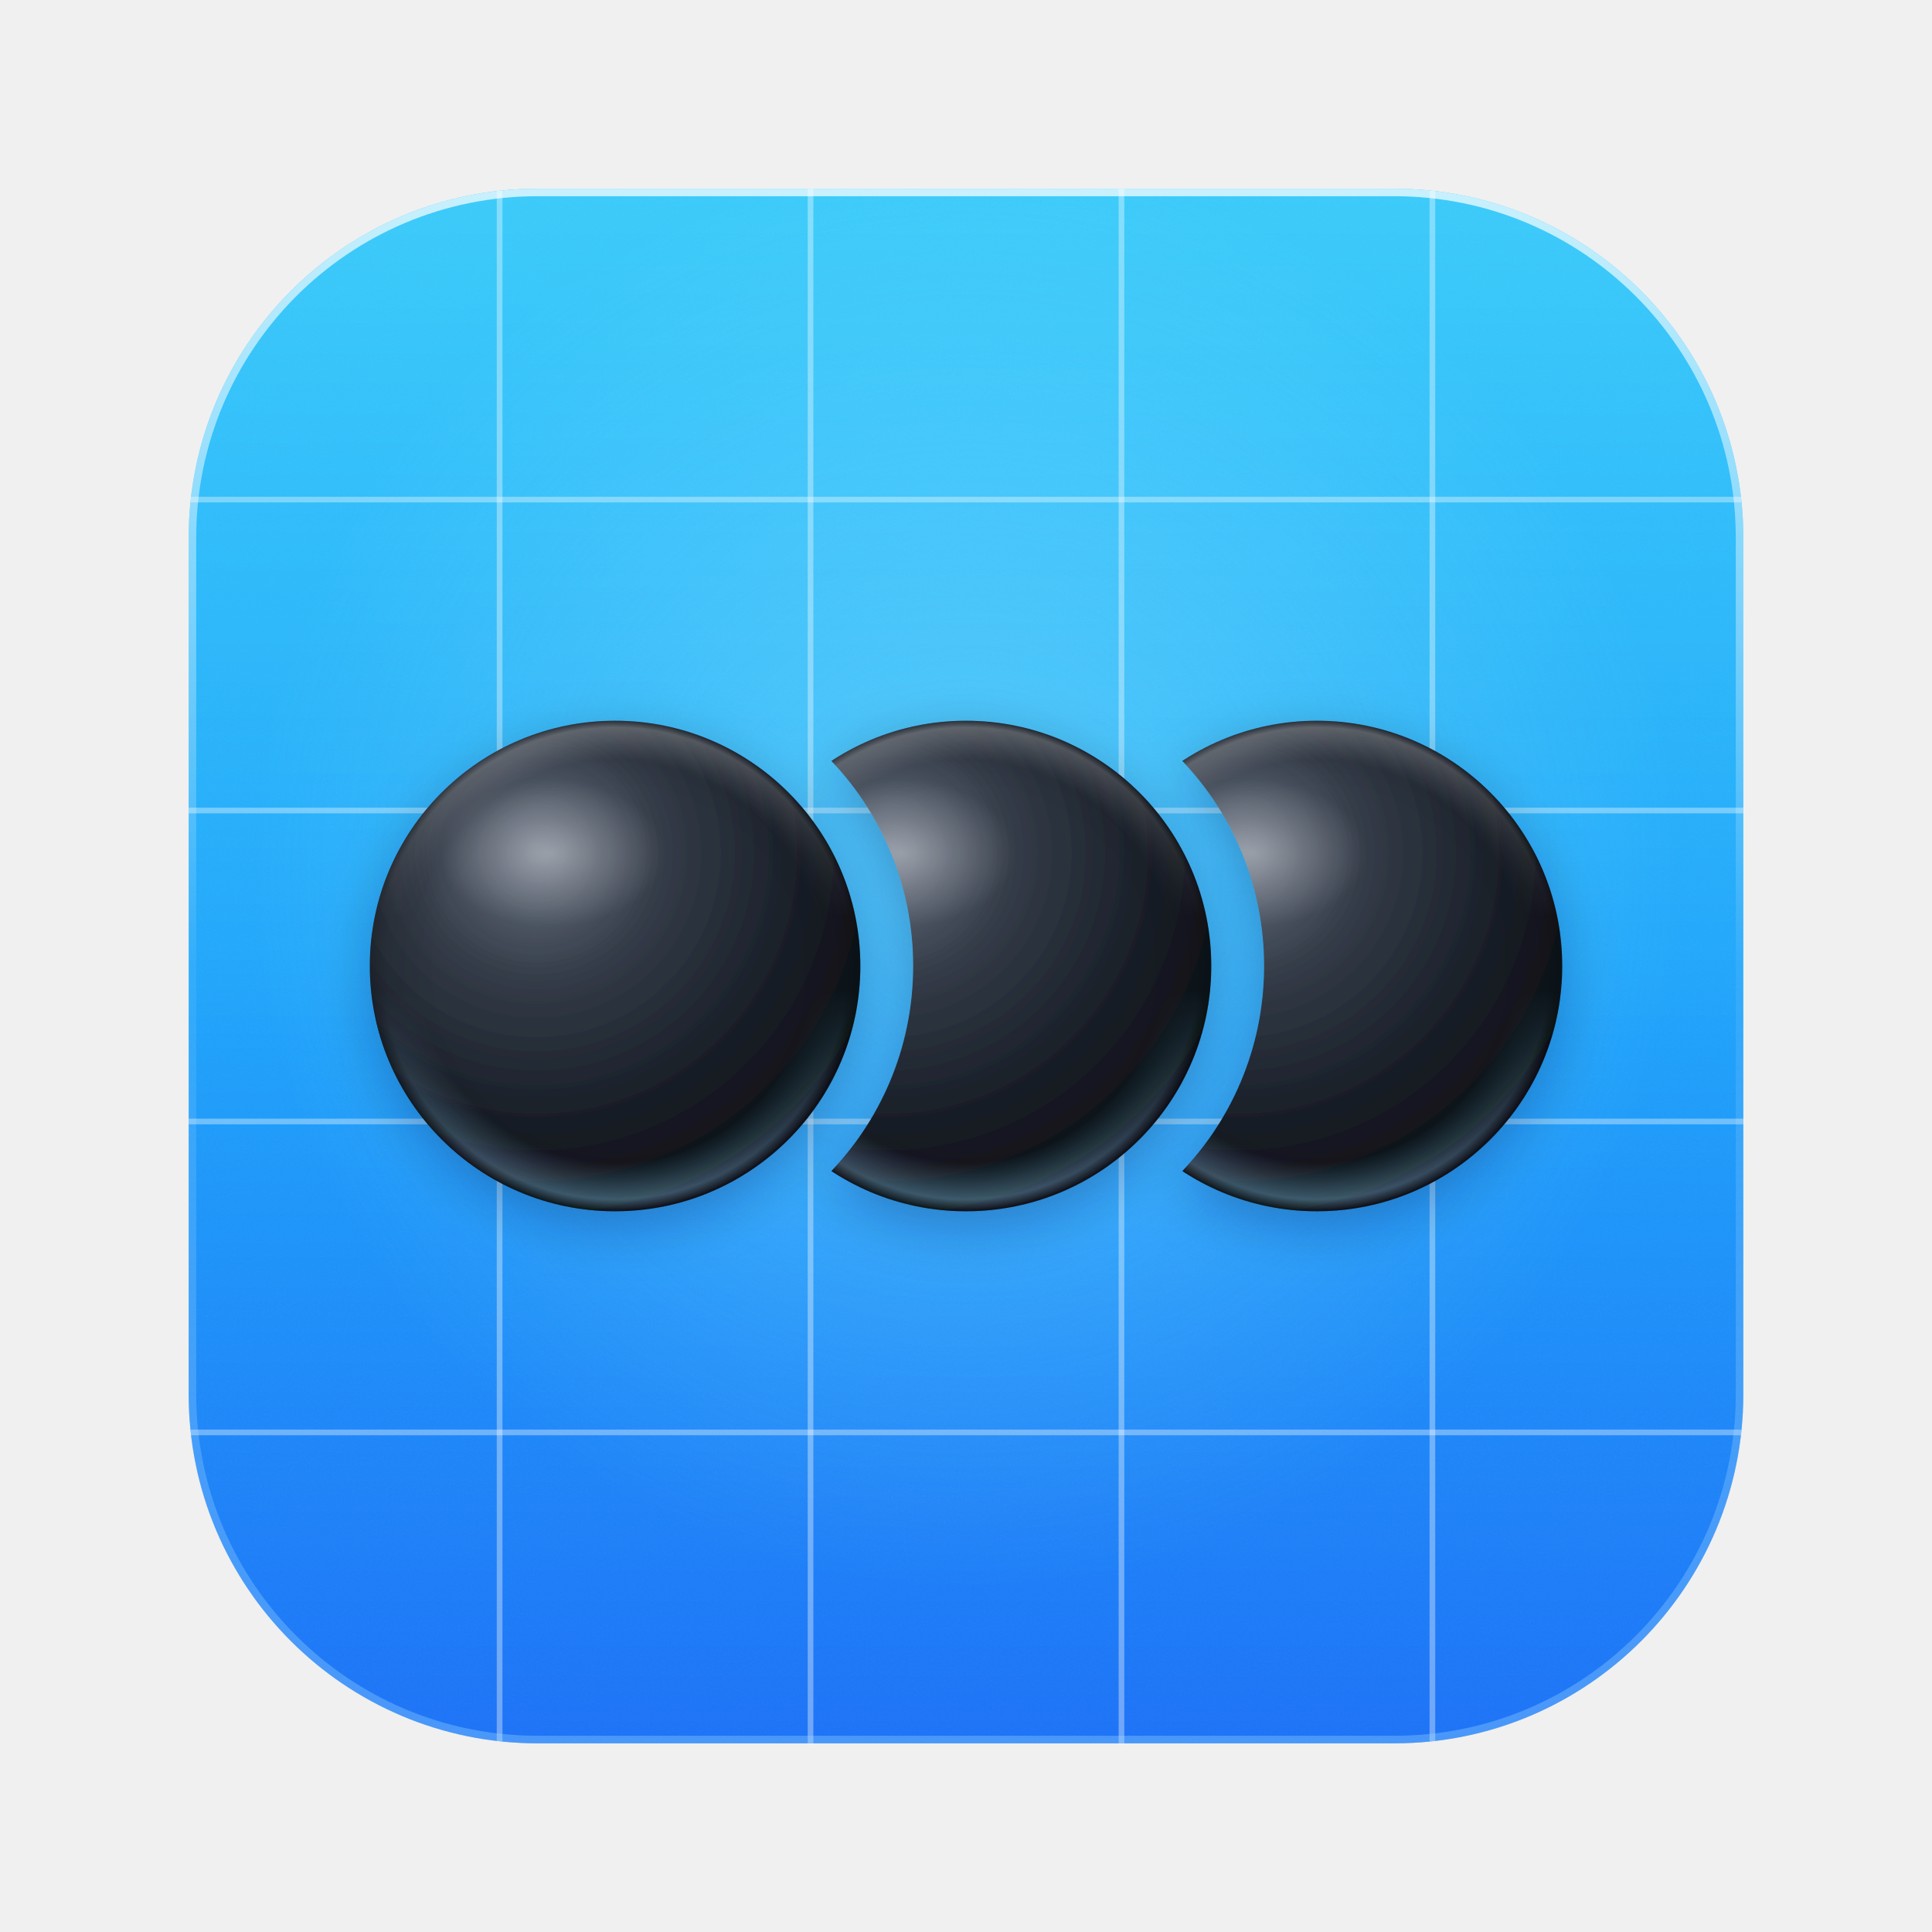
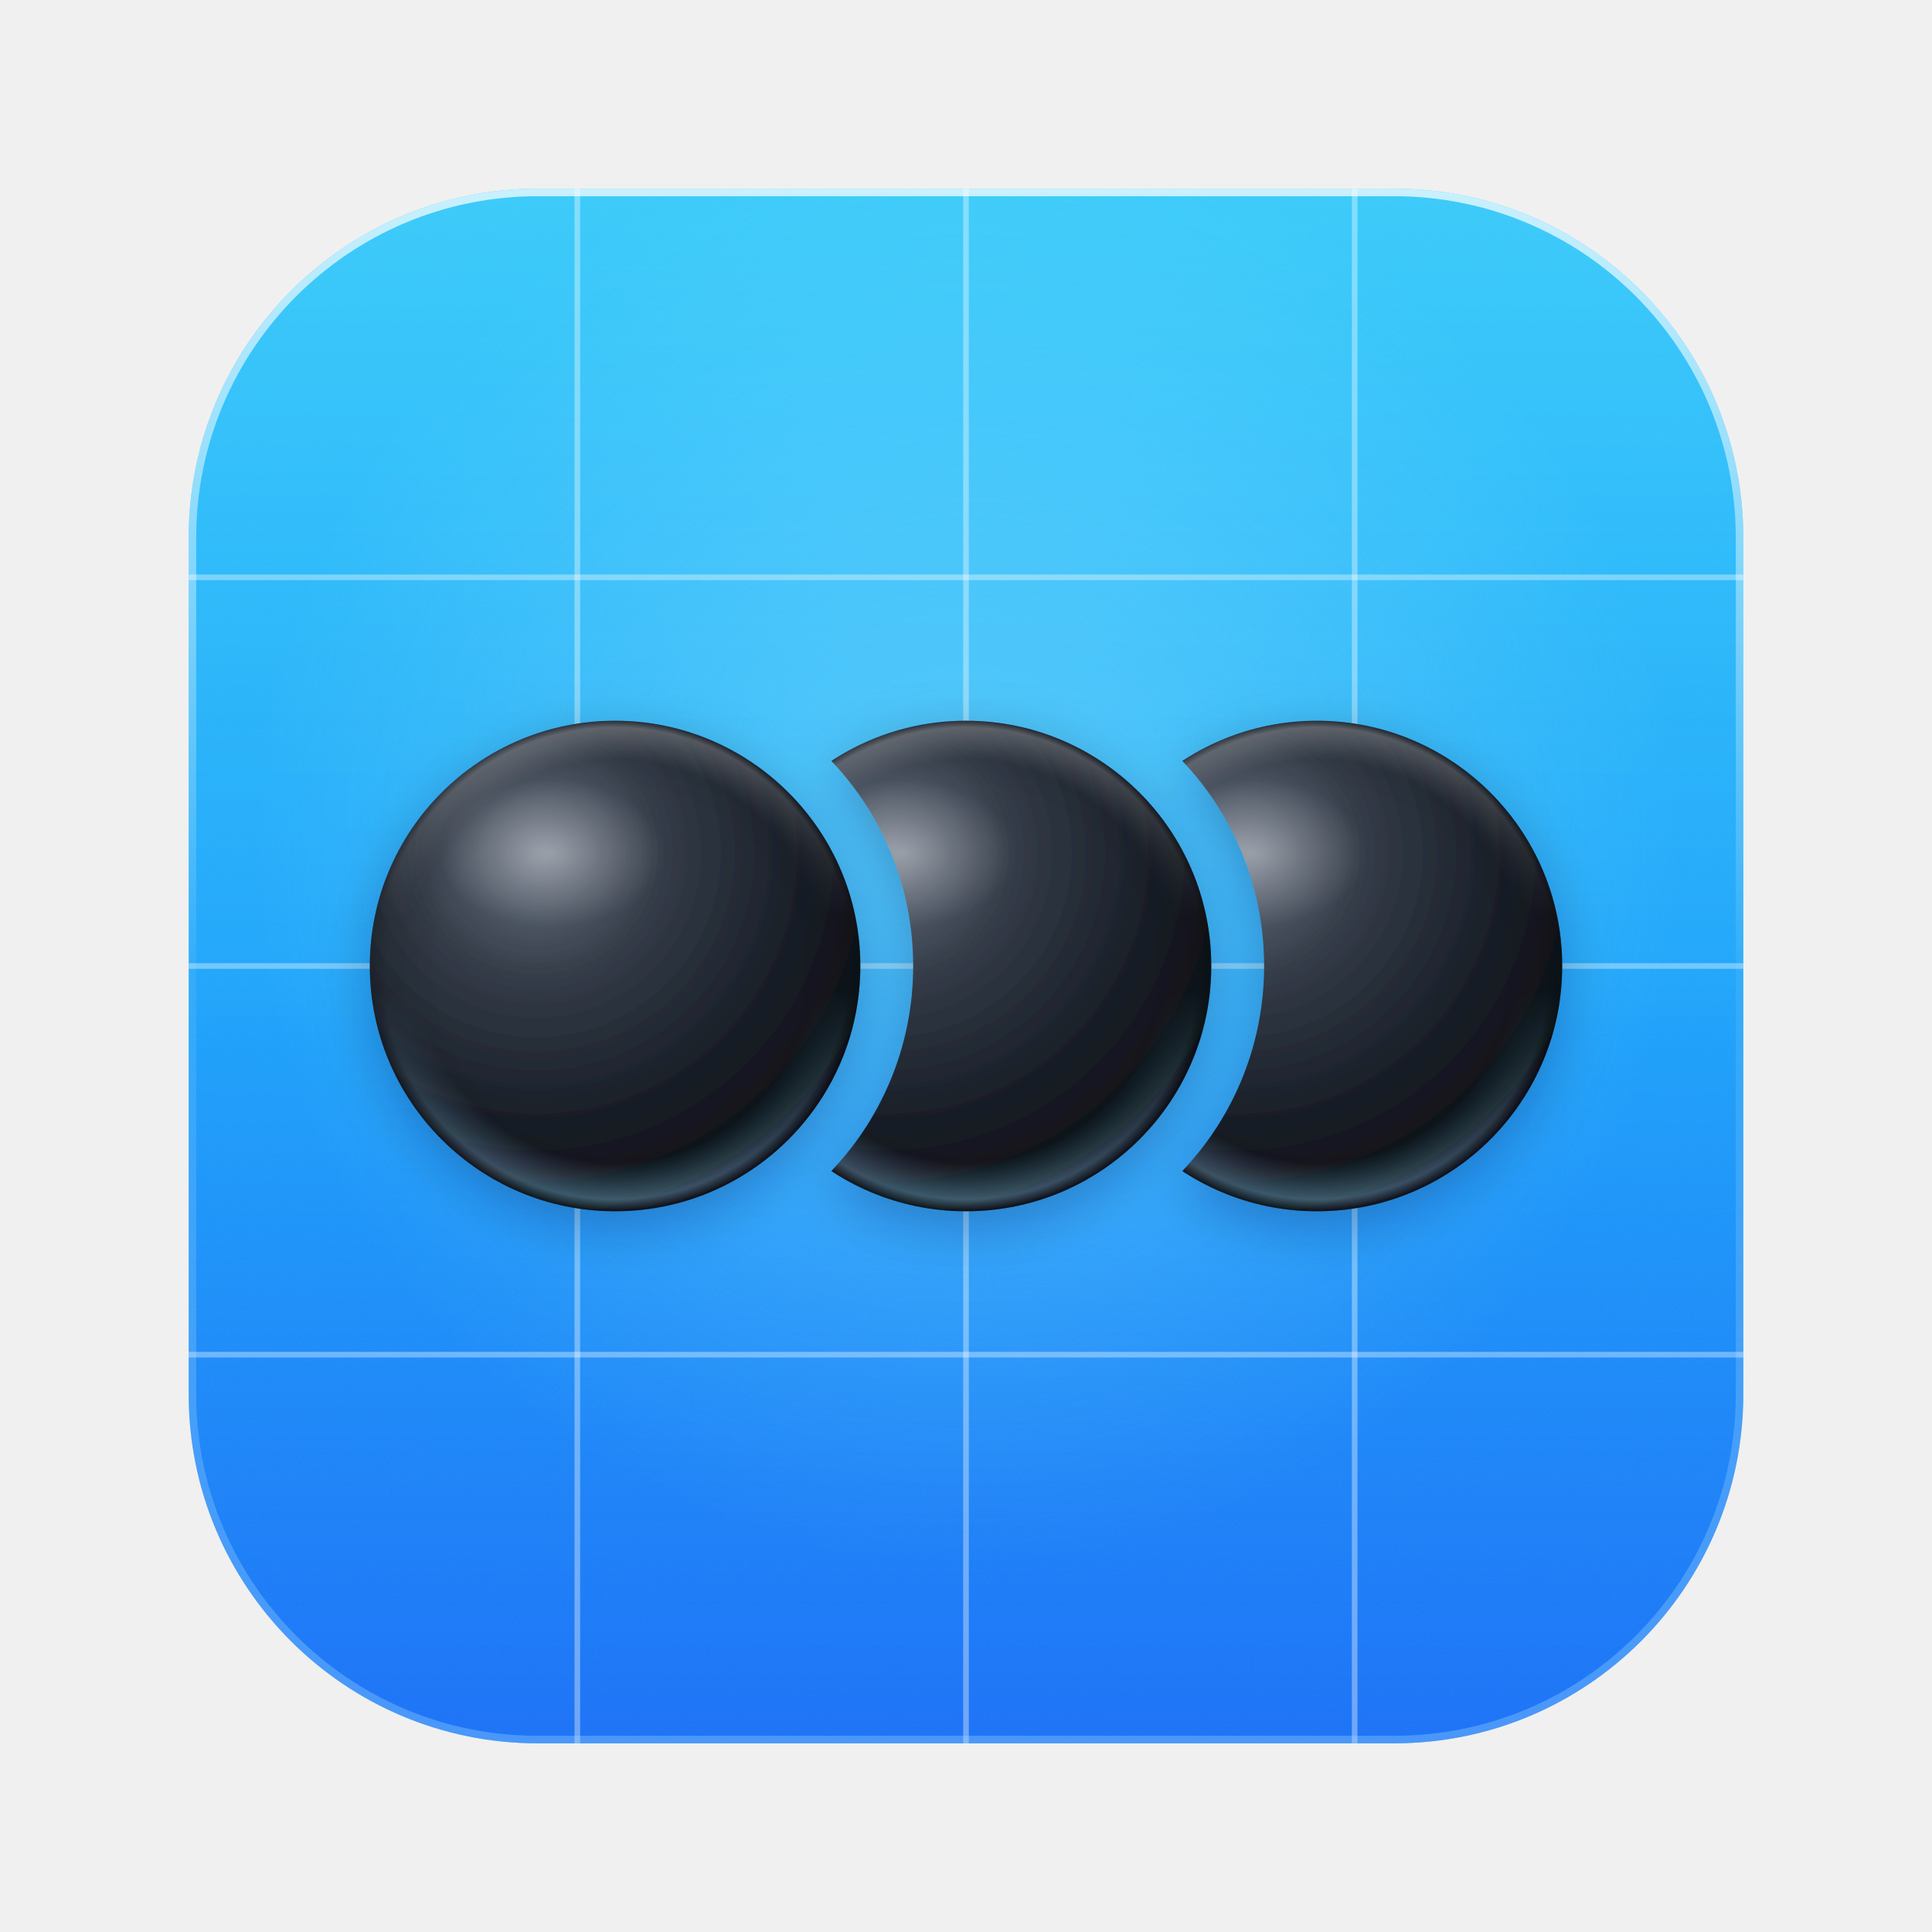
<svg xmlns="http://www.w3.org/2000/svg" width="1024" height="1024" viewBox="0 0 1024 1024">
  <defs>
    <linearGradient id="tile" x1="0" y1="100" x2="0" y2="924" gradientUnits="userSpaceOnUse">
      <stop offset="0" stop-color="#0fc0fa" stop-opacity="1" />
      <stop offset="0.5" stop-color="#1ea6fc" stop-opacity="1" />
      <stop offset="1" stop-color="#1c72f8" stop-opacity="1" />
    </linearGradient>
    <linearGradient id="sheen" x1="0" y1="100" x2="0" y2="553.2" gradientUnits="userSpaceOnUse">
      <stop offset="0" stop-color="#ffffff" stop-opacity="0.18" />
      <stop offset="1" stop-color="#ffffff" stop-opacity="0" />
    </linearGradient>
    <linearGradient id="rim" x1="0" y1="100" x2="0" y2="924" gradientUnits="userSpaceOnUse">
      <stop offset="0" stop-color="#ffffff" stop-opacity="0.72" />
      <stop offset="0.5" stop-color="#ffffff" stop-opacity="0.06" />
      <stop offset="1" stop-color="#9adcff" stop-opacity="0.34" />
    </linearGradient>
-     <radialGradient id="glow" cx="512" cy="462.56" r="379.04" gradientUnits="userSpaceOnUse">
+     <radialGradient id="glow" cx="512" cy="450.2" r="379.04" gradientUnits="userSpaceOnUse">
      <stop offset="0" stop-color="#8ceaff" stop-opacity="0.4" />
      <stop offset="1" stop-color="#8ceaff" stop-opacity="0" />
    </radialGradient>
    <radialGradient id="body" cx="0.34" cy="0.27" r="0.94">
      <stop offset="0" stop-color="#6a7382" stop-opacity="1" />
      <stop offset="0.28" stop-color="#333b47" stop-opacity="1" />
      <stop offset="0.6" stop-color="#171c25" stop-opacity="1" />
      <stop offset="0.86" stop-color="#0a0d13" stop-opacity="1" />
      <stop offset="1" stop-color="#05070b" stop-opacity="1" />
    </radialGradient>
    <radialGradient id="shade" cx="0.5" cy="0.5" r="0.5">
      <stop offset="0.72" stop-color="#000000" stop-opacity="0" />
      <stop offset="0.93" stop-color="#000000" stop-opacity="0.077" />
      <stop offset="1" stop-color="#000000" stop-opacity="0.22" />
    </radialGradient>
    <radialGradient id="bounce" cx="0.5" cy="0.5" r="0.5">
      <stop offset="0.8" stop-color="#8ecdf5" stop-opacity="0" />
      <stop offset="0.95" stop-color="#8ecdf5" stop-opacity="0.4" />
      <stop offset="1" stop-color="#8ecdf5" stop-opacity="0" />
    </radialGradient>
    <radialGradient id="edge" cx="0.5" cy="0.5" r="0.5">
      <stop offset="0.84" stop-color="#ffffff" stop-opacity="0" />
      <stop offset="0.97" stop-color="#ffffff" stop-opacity="0.26" />
      <stop offset="1" stop-color="#ffffff" stop-opacity="0" />
    </radialGradient>
    <linearGradient id="lower" x1="0" y1="525" x2="0" y2="642" gradientUnits="userSpaceOnUse">
      <stop offset="0" stop-color="#000000" />
      <stop offset="1" stop-color="#ffffff" />
    </linearGradient>
    <linearGradient id="upper" x1="0" y1="382" x2="0" y2="486" gradientUnits="userSpaceOnUse">
      <stop offset="0" stop-color="#ffffff" />
      <stop offset="1" stop-color="#000000" />
    </linearGradient>
    <mask id="under" maskUnits="userSpaceOnUse" x="0" y="0" width="1024" height="1024">
      <rect x="0" y="0" width="1024" height="1024" fill="url(#lower)" />
    </mask>
    <mask id="over" maskUnits="userSpaceOnUse" x="0" y="0" width="1024" height="1024">
      <rect x="0" y="0" width="1024" height="1024" fill="url(#upper)" />
    </mask>
    <filter id="grain" x="0" y="0" width="100%" height="100%">
      <feTurbulence type="fractalNoise" baseFrequency="0.9" numOctaves="3" stitchTiles="stitch" />
      <feColorMatrix type="saturate" values="0" />
    </filter>
    <radialGradient id="gloss" cx="0.5" cy="0.5" r="0.5">
      <stop offset="0" stop-color="#ffffff" stop-opacity="0.34" />
      <stop offset="0.45" stop-color="#ffffff" stop-opacity="0.17" />
      <stop offset="1" stop-color="#ffffff" stop-opacity="0" />
    </radialGradient>
    <filter id="cast" x="-25%" y="-25%" width="150%" height="150%">
      <feDropShadow dx="0" dy="8" stdDeviation="14" flood-color="#02102c" flood-opacity="0.26" />
    </filter>
    <clipPath id="tile-clip">
      <rect x="100" y="100" width="824" height="824" rx="185" />
    </clipPath>
    <mask id="cut-0" maskUnits="userSpaceOnUse" x="0" y="0" width="1024" height="1024">
      <rect x="0" y="0" width="1024" height="1024" fill="#ffffff" />
      <circle cx="512" cy="512" r="158" fill="#000000" />
      <circle cx="326" cy="512" r="158" fill="#000000" />
    </mask>
    <mask id="cut-1" maskUnits="userSpaceOnUse" x="0" y="0" width="1024" height="1024">
      <rect x="0" y="0" width="1024" height="1024" fill="#ffffff" />
      <circle cx="326" cy="512" r="158" fill="#000000" />
    </mask>
    <mask id="cut-2" maskUnits="userSpaceOnUse" x="0" y="0" width="1024" height="1024">
      <rect x="0" y="0" width="1024" height="1024" fill="#ffffff" />
    </mask>
  </defs>
  <rect x="100" y="100" width="824" height="824" rx="185" fill="url(#tile)" />
  <g clip-path="url(#tile-clip)">
    <rect x="100" y="100" width="824" height="824" fill="url(#glow)" />
    <rect x="100" y="100" width="824" height="824" filter="url(#grain)" opacity="0.05" />
    <g fill="none" stroke="#ffffff" stroke-opacity="0.36" stroke-width="3">
-       <line x1="264.8" y1="100" x2="264.8" y2="924" />
-       <line x1="100" y1="264.8" x2="924" y2="264.8" />
-       <line x1="429.6" y1="100" x2="429.6" y2="924" />
-       <line x1="100" y1="429.6" x2="924" y2="429.6" />
-       <line x1="594.4" y1="100" x2="594.4" y2="924" />
-       <line x1="100" y1="594.4" x2="924" y2="594.4" />
-       <line x1="759.2" y1="100" x2="759.2" y2="924" />
-       <line x1="100" y1="759.2" x2="924" y2="759.2" />
+       <line x1="306" y1="100" x2="306" y2="924" />
+       <line x1="100" y1="306" x2="924" y2="306" />
+       <line x1="512" y1="100" x2="512" y2="924" />
+       <line x1="100" y1="512" x2="924" y2="512" />
+       <line x1="718" y1="100" x2="718" y2="924" />
+       <line x1="100" y1="718" x2="924" y2="718" />
    </g>
  </g>
  <rect x="100" y="100" width="824" height="824" rx="185" fill="url(#sheen)" />
  <rect x="102" y="102" width="820" height="820" rx="183" fill="none" stroke="url(#rim)" stroke-width="4" />
  <g fill="url(#body)" filter="url(#cast)">
    <circle cx="698" cy="512" r="130" mask="url(#cut-0)" />
    <circle cx="512" cy="512" r="130" mask="url(#cut-1)" />
    <circle cx="326" cy="512" r="130" mask="url(#cut-2)" />
  </g>
  <g fill="url(#shade)">
    <circle cx="698" cy="512" r="130" mask="url(#cut-0)" />
    <circle cx="512" cy="512" r="130" mask="url(#cut-1)" />
    <circle cx="326" cy="512" r="130" mask="url(#cut-2)" />
  </g>
  <g fill="url(#bounce)" mask="url(#under)">
    <circle cx="698" cy="512" r="130" mask="url(#cut-0)" />
    <circle cx="512" cy="512" r="130" mask="url(#cut-1)" />
    <circle cx="326" cy="512" r="130" mask="url(#cut-2)" />
  </g>
  <g fill="url(#edge)" mask="url(#over)">
    <circle cx="698" cy="512" r="130" mask="url(#cut-0)" />
    <circle cx="512" cy="512" r="130" mask="url(#cut-1)" />
    <circle cx="326" cy="512" r="130" mask="url(#cut-2)" />
  </g>
  <g fill="url(#gloss)">
    <ellipse cx="664.2" cy="452.2" rx="59.8" ry="39" mask="url(#cut-0)" />
    <ellipse cx="478.2" cy="452.2" rx="59.8" ry="39" mask="url(#cut-1)" />
    <ellipse cx="292.2" cy="452.2" rx="59.8" ry="39" mask="url(#cut-2)" />
  </g>
</svg>
